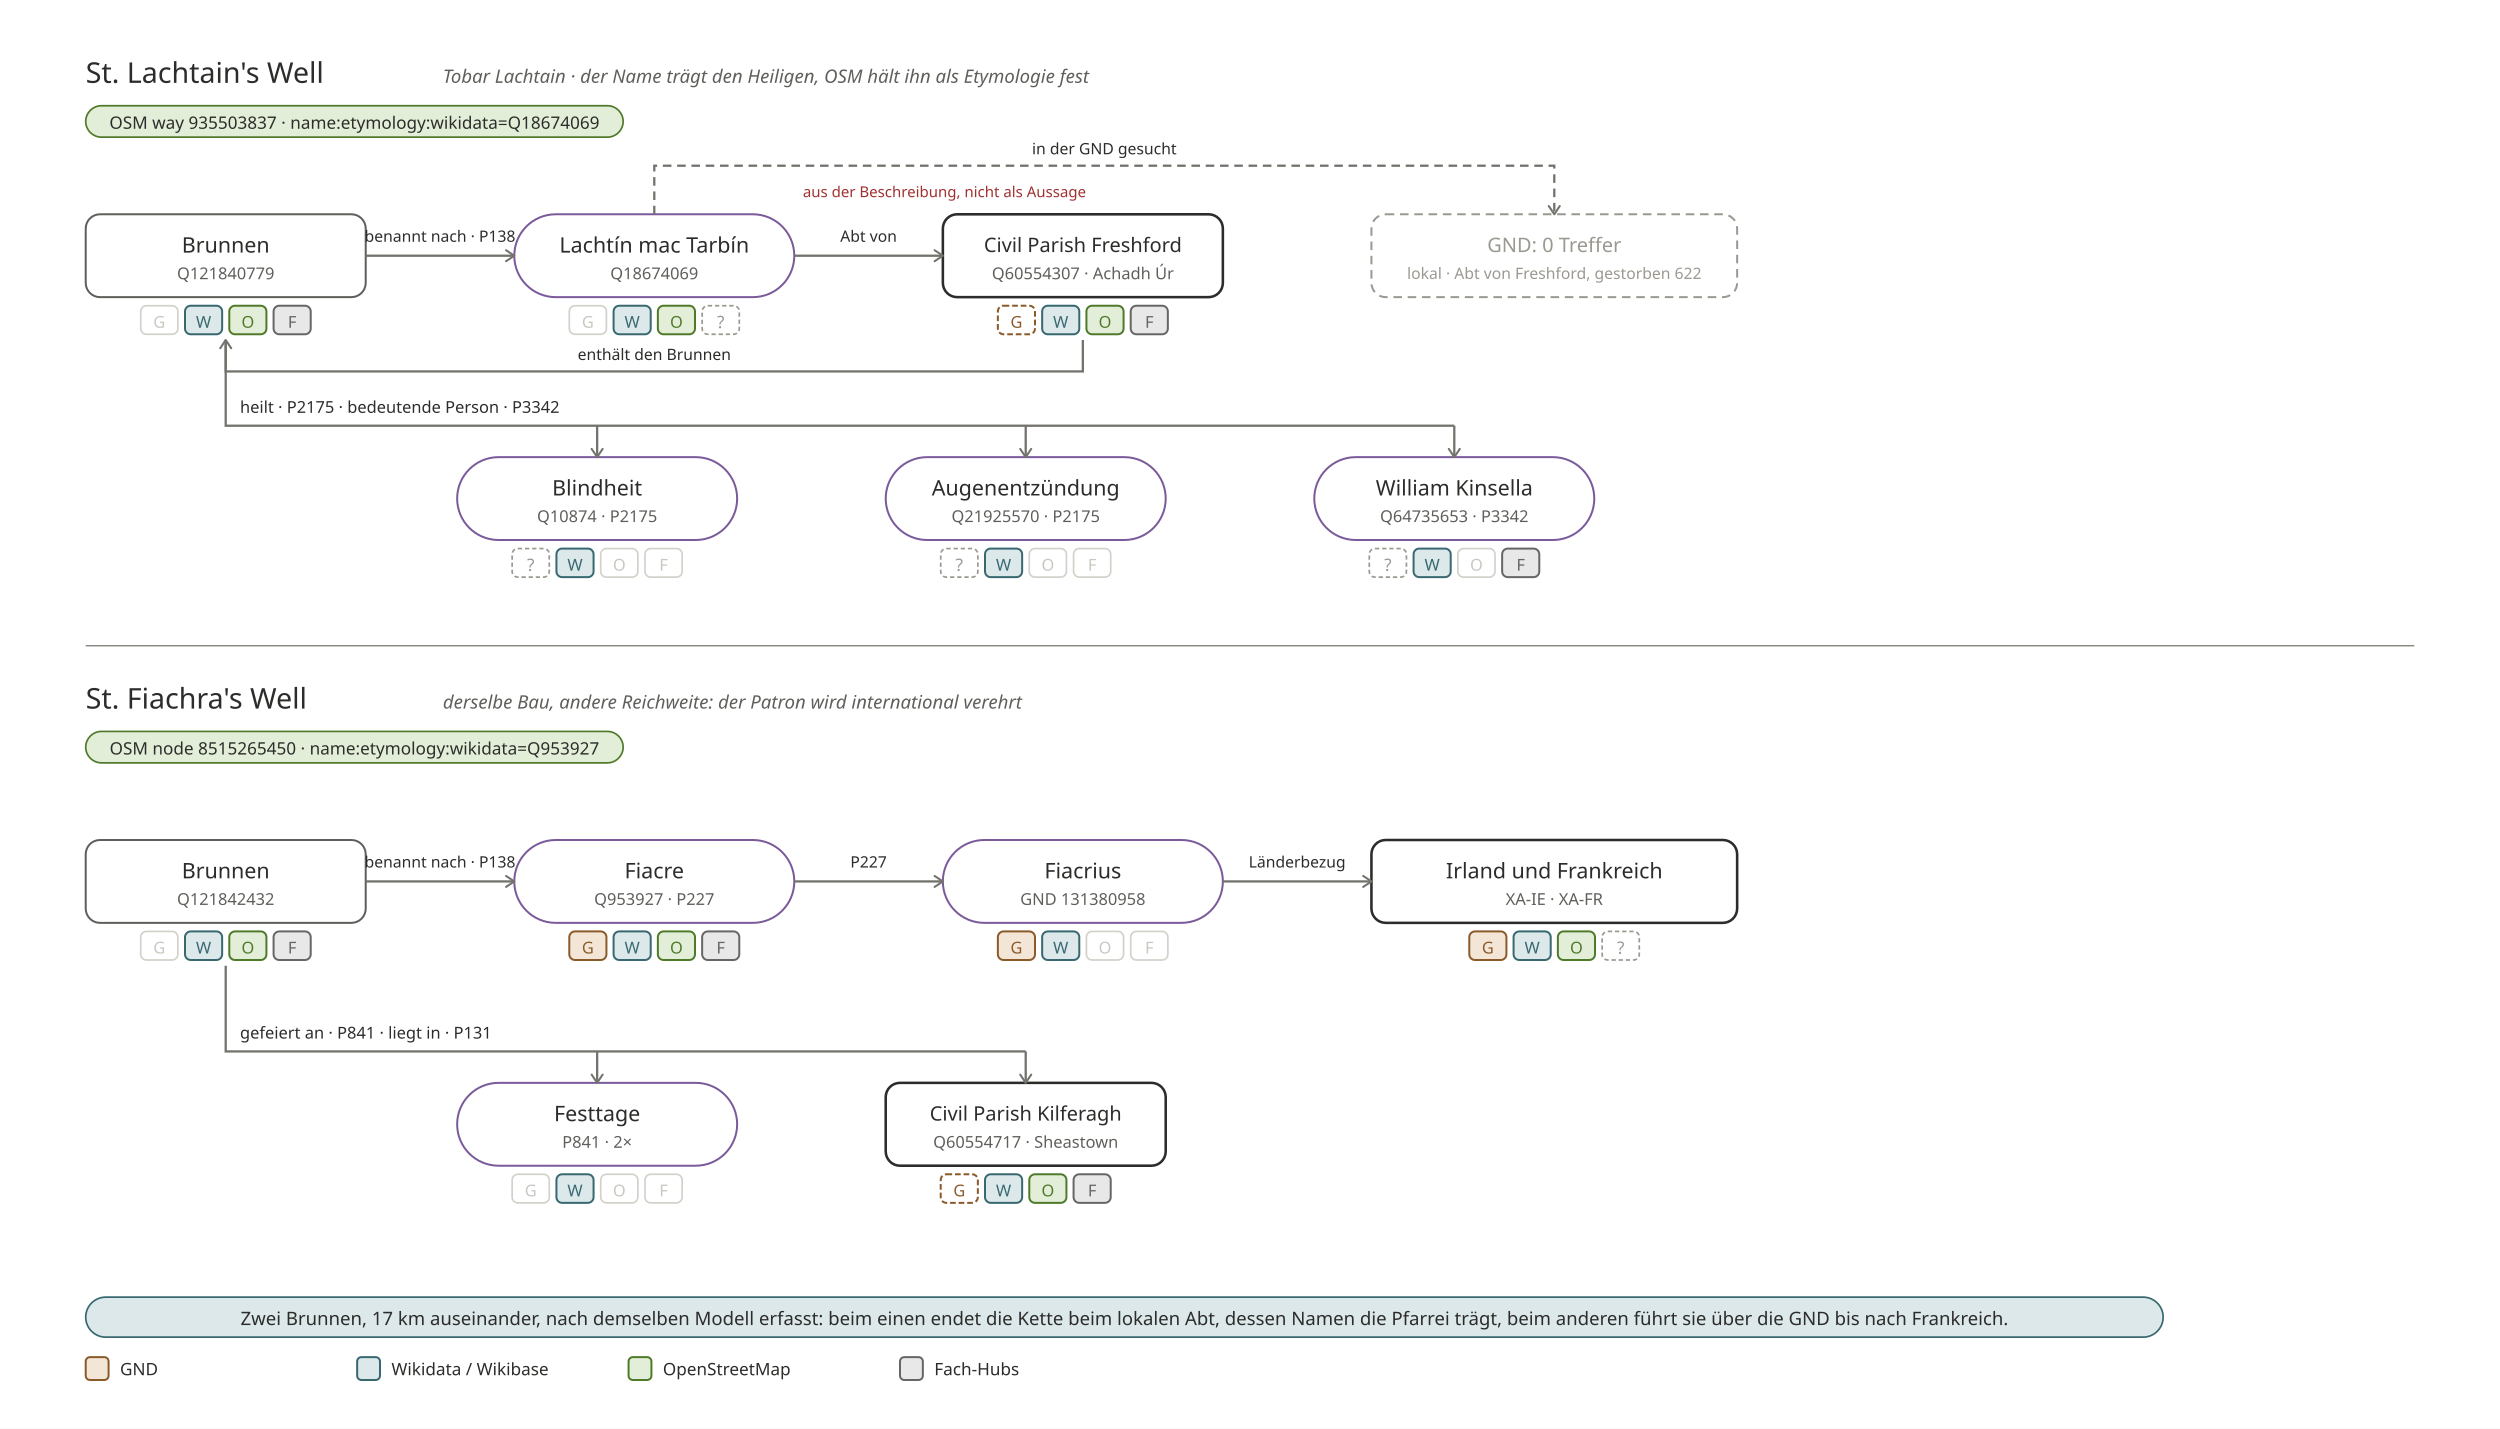
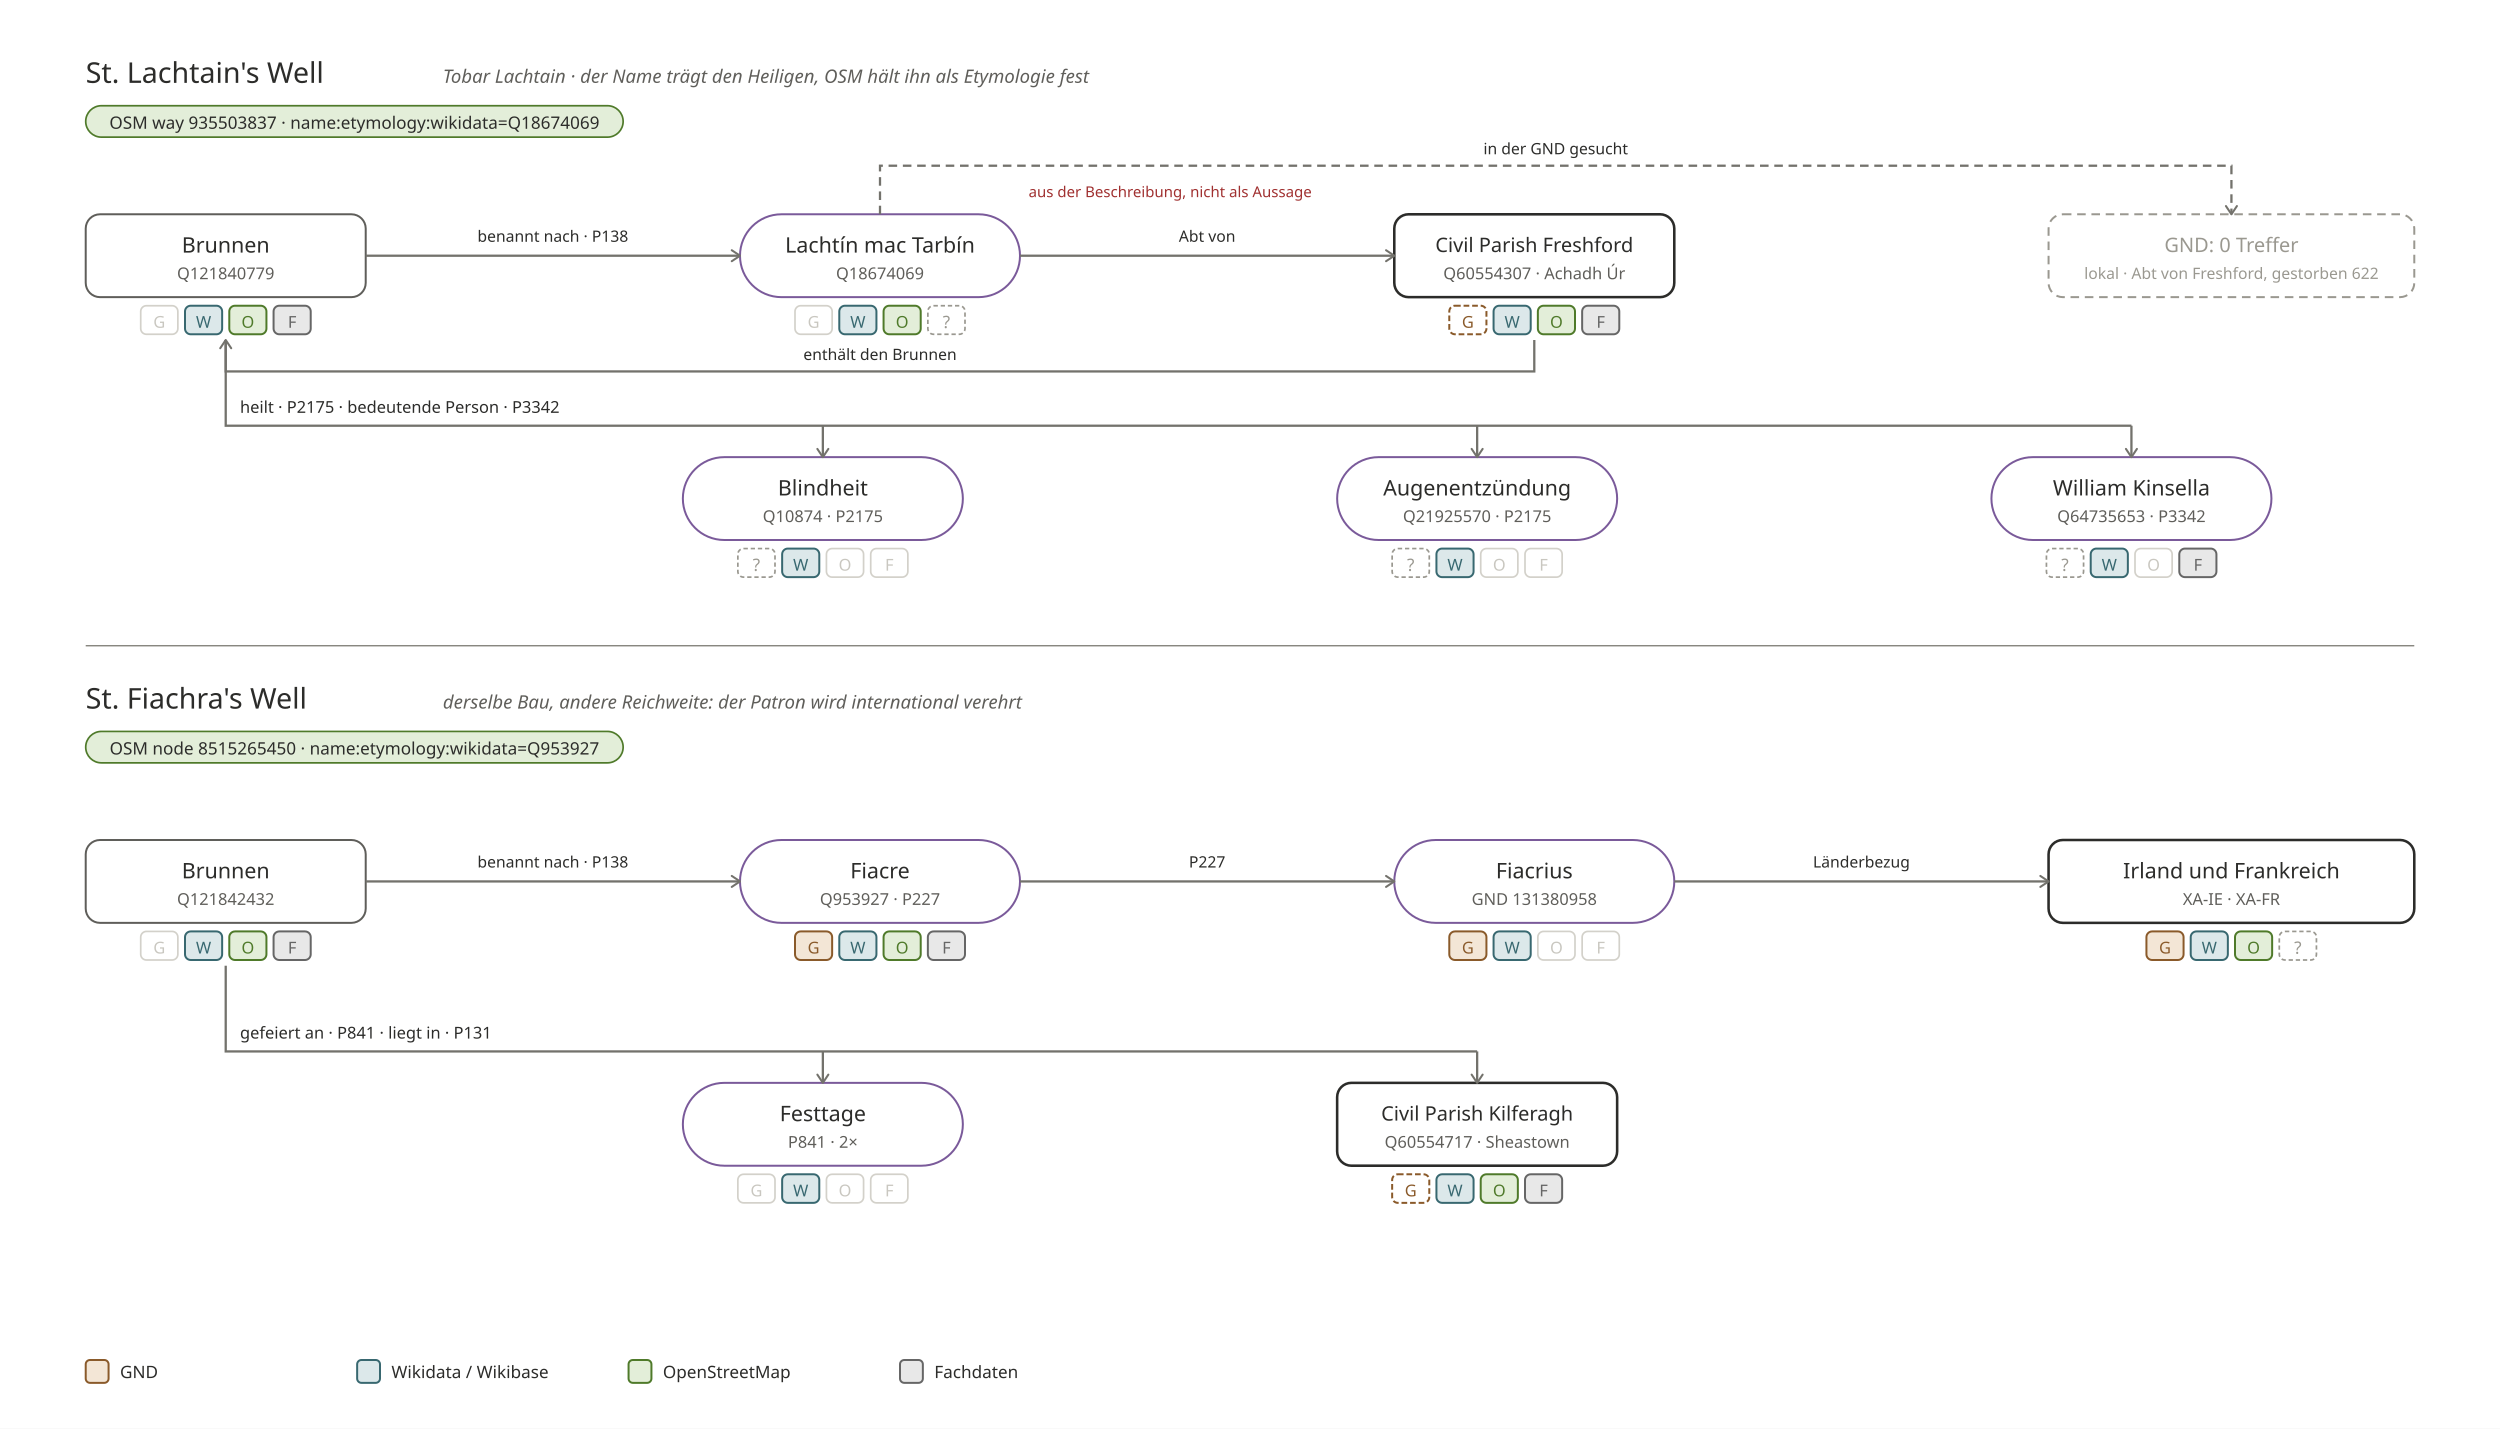
<svg xmlns="http://www.w3.org/2000/svg" width="1750" height="1000" viewBox="0 0 1750 1000" role="img">
  <rect x="0" y="0" width="1750" height="1000" fill="#ffffff" />
  <defs>
    <marker id="arrow" viewBox="0 0 10 10" refX="8" refY="5" markerWidth="6" markerHeight="6" orient="auto-start-reverse">
      <path d="M2 1L8 5L2 9" fill="none" stroke="#73726c" stroke-width="1.5" stroke-linecap="round" stroke-linejoin="round" />
    </marker>
    <marker id="arrow-uncertain" viewBox="0 0 10 10" refX="8" refY="5" markerWidth="6" markerHeight="6" orient="auto-start-reverse">
      <path d="M2 1L8 5L2 9" fill="none" stroke="#a03030" stroke-width="1.5" stroke-linecap="round" stroke-linejoin="round" />
    </marker>
  </defs>
  <text x="60.0" y="58.0" text-anchor="start" dominant-baseline="auto" font-family="Fira Sans" font-size="20" font-weight="500" fill="#2c2c2a">St. Lachtain's Well</text>
  <text x="310.0" y="58.0" text-anchor="start" dominant-baseline="auto" font-family="Fira Sans" font-size="13" font-style="italic" fill="#5f5e5a">Tobar Lachtain · der Name trägt den Heiligen, OSM hält ihn als Etymologie fest</text>
  <rect x="60.0" y="74.0" width="376.2" height="22" rx="11.0" fill="#e3eed9" stroke="#4f7a2a" stroke-width="1.2" />
  <text x="248.1" y="85.5" text-anchor="middle" dominant-baseline="central" font-family="Fira Sans" font-size="12" font-weight="500" fill="#2c2c2a">OSM way 935503837 · name:etymology:wikidata=Q18674069</text>
  <rect x="60.0" y="150.0" width="196.0" height="58" rx="10" fill="#ffffff" stroke="#5f5e5a" stroke-width="1.4" />
  <text x="158.0" y="171.0" text-anchor="middle" dominant-baseline="central" font-family="Fira Sans" font-size="15.0" font-weight="500" fill="#2c2c2a">Brunnen</text>
  <text x="158.0" y="191.0" text-anchor="middle" dominant-baseline="central" font-family="Fira Sans" font-size="11.5" fill="#5f5e5a">Q121840779</text>
  <rect x="98.5" y="214.0" width="26" height="20" rx="4" fill="#ffffff" stroke="#d3d1ca" stroke-width="1.2" />
  <text x="111.5" y="225.0" text-anchor="middle" dominant-baseline="central" font-family="Fira Sans" font-size="11.5" fill="#c9c7c0">G</text>
  <rect x="129.5" y="214.0" width="26" height="20" rx="4" fill="#dce8ea" stroke="#386870" stroke-width="1.4" />
  <text x="142.5" y="225.0" text-anchor="middle" dominant-baseline="central" font-family="Fira Sans" font-size="11.5" font-weight="500" fill="#386870">W</text>
  <rect x="160.5" y="214.0" width="26" height="20" rx="4" fill="#e3eed9" stroke="#4f7a2a" stroke-width="1.4" />
  <text x="173.5" y="225.0" text-anchor="middle" dominant-baseline="central" font-family="Fira Sans" font-size="11.5" font-weight="500" fill="#4f7a2a">O</text>
  <rect x="191.5" y="214.0" width="26" height="20" rx="4" fill="#e8e8e8" stroke="#666666" stroke-width="1.4" />
  <text x="204.5" y="225.0" text-anchor="middle" dominant-baseline="central" font-family="Fira Sans" font-size="11.5" font-weight="500" fill="#666666">F</text>
-   <rect x="360.0" y="150.0" width="196.0" height="58" rx="29" fill="#ffffff" stroke="#7a5a9a" stroke-width="1.4" />
-   <text x="458.0" y="171.0" text-anchor="middle" dominant-baseline="central" font-family="Fira Sans" font-size="15.0" font-weight="500" fill="#2c2c2a">Lachtín mac Tarbín</text>
-   <text x="458.0" y="191.0" text-anchor="middle" dominant-baseline="central" font-family="Fira Sans" font-size="11.5" fill="#5f5e5a">Q18674069</text>
-   <rect x="398.5" y="214.0" width="26" height="20" rx="4" fill="#ffffff" stroke="#d3d1ca" stroke-width="1.2" />
-   <text x="411.5" y="225.0" text-anchor="middle" dominant-baseline="central" font-family="Fira Sans" font-size="11.5" fill="#c9c7c0">G</text>
-   <rect x="429.5" y="214.0" width="26" height="20" rx="4" fill="#dce8ea" stroke="#386870" stroke-width="1.4" />
-   <text x="442.5" y="225.0" text-anchor="middle" dominant-baseline="central" font-family="Fira Sans" font-size="11.5" font-weight="500" fill="#386870">W</text>
-   <rect x="460.5" y="214.0" width="26" height="20" rx="4" fill="#e3eed9" stroke="#4f7a2a" stroke-width="1.4" />
-   <text x="473.5" y="225.0" text-anchor="middle" dominant-baseline="central" font-family="Fira Sans" font-size="11.5" font-weight="500" fill="#4f7a2a">O</text>
-   <rect x="491.5" y="214.0" width="26" height="20" rx="4" fill="#ffffff" stroke="#9a9890" stroke-width="1.2" stroke-dasharray="3 2" />
-   <text x="504.5" y="225.0" text-anchor="middle" dominant-baseline="central" font-family="Fira Sans" font-size="12" font-weight="500" fill="#9a9890">?</text>
-   <rect x="660.0" y="150.0" width="196.0" height="58" rx="10" fill="#ffffff" stroke="#2c2c2a" stroke-width="1.8" />
-   <text x="758.0" y="171.0" text-anchor="middle" dominant-baseline="central" font-family="Fira Sans" font-size="14.0" font-weight="500" fill="#2c2c2a">Civil Parish Freshford</text>
-   <text x="758.0" y="191.0" text-anchor="middle" dominant-baseline="central" font-family="Fira Sans" font-size="11.5" fill="#5f5e5a">Q60554307 · Achadh Úr</text>
-   <rect x="698.5" y="214.0" width="26" height="20" rx="4" fill="#ffffff" stroke="#8a5a2a" stroke-width="1.4" stroke-dasharray="4 2" />
-   <text x="711.5" y="225.0" text-anchor="middle" dominant-baseline="central" font-family="Fira Sans" font-size="11.5" font-weight="500" fill="#8a5a2a">G</text>
-   <rect x="729.5" y="214.0" width="26" height="20" rx="4" fill="#dce8ea" stroke="#386870" stroke-width="1.4" />
-   <text x="742.5" y="225.0" text-anchor="middle" dominant-baseline="central" font-family="Fira Sans" font-size="11.5" font-weight="500" fill="#386870">W</text>
-   <rect x="760.5" y="214.0" width="26" height="20" rx="4" fill="#e3eed9" stroke="#4f7a2a" stroke-width="1.4" />
-   <text x="773.5" y="225.0" text-anchor="middle" dominant-baseline="central" font-family="Fira Sans" font-size="11.5" font-weight="500" fill="#4f7a2a">O</text>
-   <rect x="791.5" y="214.0" width="26" height="20" rx="4" fill="#e8e8e8" stroke="#666666" stroke-width="1.4" />
-   <text x="804.5" y="225.0" text-anchor="middle" dominant-baseline="central" font-family="Fira Sans" font-size="11.5" font-weight="500" fill="#666666">F</text>
-   <line x1="256.0" y1="179.0" x2="360.0" y2="179.0" stroke="#73726c" stroke-width="1.6" marker-end="url(#arrow)" />
-   <text x="308.0" y="165.0" text-anchor="middle" dominant-baseline="central" font-family="Fira Sans" font-weight="500" font-size="11" fill="#2c2c2a">benannt nach · P138</text>
-   <line x1="556.0" y1="179.0" x2="660.0" y2="179.0" stroke="#73726c" stroke-width="1.6" marker-end="url(#arrow)" />
-   <text x="608.0" y="165.0" text-anchor="middle" dominant-baseline="central" font-family="Fira Sans" font-weight="500" font-size="11" fill="#2c2c2a">Abt von</text>
-   <text x="562.0" y="138.0" text-anchor="start" dominant-baseline="auto" font-family="Fira Sans" font-size="10.5" fill="#a03030">aus der Beschreibung, nicht als Aussage</text>
-   <rect x="960" y="150" width="256" height="58" rx="10" fill="#ffffff" stroke="#9a9890" stroke-width="1.4" stroke-dasharray="6 4" />
-   <text x="1088.0" y="171.0" text-anchor="middle" dominant-baseline="central" font-family="Fira Sans" font-size="14" font-weight="500" fill="#9a9890">GND: 0 Treffer</text>
-   <text x="1088.0" y="191.0" text-anchor="middle" dominant-baseline="central" font-family="Fira Sans" font-size="11" fill="#9a9890">lokal · Abt von Freshford, gestorben 622</text>
-   <path d="M 458.0 150.0 L 458.0 116.0 L 1088.0 116.0 L 1088.0 150.0" fill="none" stroke="#73726c" stroke-width="1.6" stroke-dasharray="6 4" marker-end="url(#arrow)" />
-   <text x="773.0" y="108.0" text-anchor="middle" font-family="Fira Sans" font-weight="500" font-size="11" fill="#2c2c2a">in der GND gesucht</text>
-   <path d="M 758.0 238.0 L 758.0 260.0 L 158.0 260.0 L 158.0 238.0" fill="none" stroke="#73726c" stroke-width="1.6" marker-end="url(#arrow)" />
-   <text x="458.0" y="252.0" text-anchor="middle" font-family="Fira Sans" font-weight="500" font-size="11" fill="#2c2c2a">enthält den Brunnen</text>
-   <rect x="320.0" y="320.0" width="196.0" height="58" rx="29" fill="#ffffff" stroke="#7a5a9a" stroke-width="1.4" />
-   <text x="418.0" y="341.0" text-anchor="middle" dominant-baseline="central" font-family="Fira Sans" font-size="15.0" font-weight="500" fill="#2c2c2a">Blindheit</text>
-   <text x="418.0" y="361.0" text-anchor="middle" dominant-baseline="central" font-family="Fira Sans" font-size="11.5" fill="#5f5e5a">Q10874 · P2175</text>
-   <rect x="358.5" y="384.0" width="26" height="20" rx="4" fill="#ffffff" stroke="#9a9890" stroke-width="1.2" stroke-dasharray="3 2" />
-   <text x="371.5" y="395.0" text-anchor="middle" dominant-baseline="central" font-family="Fira Sans" font-size="12" font-weight="500" fill="#9a9890">?</text>
-   <rect x="389.5" y="384.0" width="26" height="20" rx="4" fill="#dce8ea" stroke="#386870" stroke-width="1.4" />
-   <text x="402.5" y="395.0" text-anchor="middle" dominant-baseline="central" font-family="Fira Sans" font-size="11.5" font-weight="500" fill="#386870">W</text>
-   <rect x="420.5" y="384.0" width="26" height="20" rx="4" fill="#ffffff" stroke="#d3d1ca" stroke-width="1.2" />
-   <text x="433.5" y="395.0" text-anchor="middle" dominant-baseline="central" font-family="Fira Sans" font-size="11.5" fill="#c9c7c0">O</text>
-   <rect x="451.5" y="384.0" width="26" height="20" rx="4" fill="#ffffff" stroke="#d3d1ca" stroke-width="1.2" />
-   <text x="464.5" y="395.0" text-anchor="middle" dominant-baseline="central" font-family="Fira Sans" font-size="11.5" fill="#c9c7c0">F</text>
-   <rect x="620.0" y="320.0" width="196.0" height="58" rx="29" fill="#ffffff" stroke="#7a5a9a" stroke-width="1.4" />
-   <text x="718.0" y="341.0" text-anchor="middle" dominant-baseline="central" font-family="Fira Sans" font-size="15.0" font-weight="500" fill="#2c2c2a">Augenentzündung</text>
-   <text x="718.0" y="361.0" text-anchor="middle" dominant-baseline="central" font-family="Fira Sans" font-size="11.5" fill="#5f5e5a">Q21925570 · P2175</text>
-   <rect x="658.5" y="384.0" width="26" height="20" rx="4" fill="#ffffff" stroke="#9a9890" stroke-width="1.2" stroke-dasharray="3 2" />
-   <text x="671.5" y="395.0" text-anchor="middle" dominant-baseline="central" font-family="Fira Sans" font-size="12" font-weight="500" fill="#9a9890">?</text>
-   <rect x="689.5" y="384.0" width="26" height="20" rx="4" fill="#dce8ea" stroke="#386870" stroke-width="1.4" />
-   <text x="702.5" y="395.0" text-anchor="middle" dominant-baseline="central" font-family="Fira Sans" font-size="11.5" font-weight="500" fill="#386870">W</text>
-   <rect x="720.5" y="384.0" width="26" height="20" rx="4" fill="#ffffff" stroke="#d3d1ca" stroke-width="1.2" />
-   <text x="733.5" y="395.0" text-anchor="middle" dominant-baseline="central" font-family="Fira Sans" font-size="11.5" fill="#c9c7c0">O</text>
-   <rect x="751.5" y="384.0" width="26" height="20" rx="4" fill="#ffffff" stroke="#d3d1ca" stroke-width="1.2" />
-   <text x="764.5" y="395.0" text-anchor="middle" dominant-baseline="central" font-family="Fira Sans" font-size="11.5" fill="#c9c7c0">F</text>
-   <rect x="920.0" y="320.0" width="196.0" height="58" rx="29" fill="#ffffff" stroke="#7a5a9a" stroke-width="1.4" />
-   <text x="1018.0" y="341.0" text-anchor="middle" dominant-baseline="central" font-family="Fira Sans" font-size="15.0" font-weight="500" fill="#2c2c2a">William Kinsella</text>
-   <text x="1018.0" y="361.0" text-anchor="middle" dominant-baseline="central" font-family="Fira Sans" font-size="11.5" fill="#5f5e5a">Q64735653 · P3342</text>
-   <rect x="958.5" y="384.0" width="26" height="20" rx="4" fill="#ffffff" stroke="#9a9890" stroke-width="1.2" stroke-dasharray="3 2" />
-   <text x="971.5" y="395.0" text-anchor="middle" dominant-baseline="central" font-family="Fira Sans" font-size="12" font-weight="500" fill="#9a9890">?</text>
-   <rect x="989.5" y="384.0" width="26" height="20" rx="4" fill="#dce8ea" stroke="#386870" stroke-width="1.4" />
-   <text x="1002.5" y="395.0" text-anchor="middle" dominant-baseline="central" font-family="Fira Sans" font-size="11.5" font-weight="500" fill="#386870">W</text>
-   <rect x="1020.5" y="384.0" width="26" height="20" rx="4" fill="#ffffff" stroke="#d3d1ca" stroke-width="1.2" />
-   <text x="1033.5" y="395.0" text-anchor="middle" dominant-baseline="central" font-family="Fira Sans" font-size="11.5" fill="#c9c7c0">O</text>
-   <rect x="1051.5" y="384.0" width="26" height="20" rx="4" fill="#e8e8e8" stroke="#666666" stroke-width="1.4" />
-   <text x="1064.5" y="395.0" text-anchor="middle" dominant-baseline="central" font-family="Fira Sans" font-size="11.5" font-weight="500" fill="#666666">F</text>
-   <path d="M 158.0 238.0 L 158.0 298.0 L 1018.0 298.0" fill="none" stroke="#73726c" stroke-width="1.6" />
-   <line x1="418.0" y1="298.0" x2="418.0" y2="320.0" stroke="#73726c" stroke-width="1.6" marker-end="url(#arrow)" />
-   <line x1="718.0" y1="298.0" x2="718.0" y2="320.0" stroke="#73726c" stroke-width="1.6" marker-end="url(#arrow)" />
-   <line x1="1018.0" y1="298.0" x2="1018.0" y2="320.0" stroke="#73726c" stroke-width="1.6" marker-end="url(#arrow)" />
+   <rect x="518.0" y="150.0" width="196.0" height="58" rx="29" fill="#ffffff" stroke="#7a5a9a" stroke-width="1.4" />
+   <text x="616.0" y="171.0" text-anchor="middle" dominant-baseline="central" font-family="Fira Sans" font-size="15.0" font-weight="500" fill="#2c2c2a">Lachtín mac Tarbín</text>
+   <text x="616.0" y="191.0" text-anchor="middle" dominant-baseline="central" font-family="Fira Sans" font-size="11.5" fill="#5f5e5a">Q18674069</text>
+   <rect x="556.5" y="214.0" width="26" height="20" rx="4" fill="#ffffff" stroke="#d3d1ca" stroke-width="1.2" />
+   <text x="569.5" y="225.0" text-anchor="middle" dominant-baseline="central" font-family="Fira Sans" font-size="11.5" fill="#c9c7c0">G</text>
+   <rect x="587.5" y="214.0" width="26" height="20" rx="4" fill="#dce8ea" stroke="#386870" stroke-width="1.4" />
+   <text x="600.5" y="225.0" text-anchor="middle" dominant-baseline="central" font-family="Fira Sans" font-size="11.5" font-weight="500" fill="#386870">W</text>
+   <rect x="618.5" y="214.0" width="26" height="20" rx="4" fill="#e3eed9" stroke="#4f7a2a" stroke-width="1.4" />
+   <text x="631.5" y="225.0" text-anchor="middle" dominant-baseline="central" font-family="Fira Sans" font-size="11.5" font-weight="500" fill="#4f7a2a">O</text>
+   <rect x="649.5" y="214.0" width="26" height="20" rx="4" fill="#ffffff" stroke="#9a9890" stroke-width="1.2" stroke-dasharray="3 2" />
+   <text x="662.5" y="225.0" text-anchor="middle" dominant-baseline="central" font-family="Fira Sans" font-size="12" font-weight="500" fill="#9a9890">?</text>
+   <rect x="976.0" y="150.0" width="196.0" height="58" rx="10" fill="#ffffff" stroke="#2c2c2a" stroke-width="1.8" />
+   <text x="1074.0" y="171.0" text-anchor="middle" dominant-baseline="central" font-family="Fira Sans" font-size="14.0" font-weight="500" fill="#2c2c2a">Civil Parish Freshford</text>
+   <text x="1074.0" y="191.0" text-anchor="middle" dominant-baseline="central" font-family="Fira Sans" font-size="11.5" fill="#5f5e5a">Q60554307 · Achadh Úr</text>
+   <rect x="1014.5" y="214.0" width="26" height="20" rx="4" fill="#ffffff" stroke="#8a5a2a" stroke-width="1.4" stroke-dasharray="4 2" />
+   <text x="1027.5" y="225.0" text-anchor="middle" dominant-baseline="central" font-family="Fira Sans" font-size="11.5" font-weight="500" fill="#8a5a2a">G</text>
+   <rect x="1045.5" y="214.0" width="26" height="20" rx="4" fill="#dce8ea" stroke="#386870" stroke-width="1.4" />
+   <text x="1058.5" y="225.0" text-anchor="middle" dominant-baseline="central" font-family="Fira Sans" font-size="11.5" font-weight="500" fill="#386870">W</text>
+   <rect x="1076.5" y="214.0" width="26" height="20" rx="4" fill="#e3eed9" stroke="#4f7a2a" stroke-width="1.4" />
+   <text x="1089.5" y="225.0" text-anchor="middle" dominant-baseline="central" font-family="Fira Sans" font-size="11.5" font-weight="500" fill="#4f7a2a">O</text>
+   <rect x="1107.5" y="214.0" width="26" height="20" rx="4" fill="#e8e8e8" stroke="#666666" stroke-width="1.4" />
+   <text x="1120.5" y="225.0" text-anchor="middle" dominant-baseline="central" font-family="Fira Sans" font-size="11.5" font-weight="500" fill="#666666">F</text>
+   <line x1="256.0" y1="179.0" x2="518.0" y2="179.0" stroke="#73726c" stroke-width="1.6" marker-end="url(#arrow)" />
+   <text x="387.0" y="165.0" text-anchor="middle" dominant-baseline="central" font-family="Fira Sans" font-weight="500" font-size="11" fill="#2c2c2a">benannt nach · P138</text>
+   <line x1="714.0" y1="179.0" x2="976.0" y2="179.0" stroke="#73726c" stroke-width="1.6" marker-end="url(#arrow)" />
+   <text x="845.0" y="165.0" text-anchor="middle" dominant-baseline="central" font-family="Fira Sans" font-weight="500" font-size="11" fill="#2c2c2a">Abt von</text>
+   <text x="720.0" y="138.0" text-anchor="start" dominant-baseline="auto" font-family="Fira Sans" font-size="10.5" fill="#a03030">aus der Beschreibung, nicht als Aussage</text>
+   <rect x="1434.0" y="150" width="256" height="58" rx="10" fill="#ffffff" stroke="#9a9890" stroke-width="1.4" stroke-dasharray="6 4" />
+   <text x="1562.0" y="171.0" text-anchor="middle" dominant-baseline="central" font-family="Fira Sans" font-size="14" font-weight="500" fill="#9a9890">GND: 0 Treffer</text>
+   <text x="1562.0" y="191.0" text-anchor="middle" dominant-baseline="central" font-family="Fira Sans" font-size="11" fill="#9a9890">lokal · Abt von Freshford, gestorben 622</text>
+   <path d="M 616.0 150.0 L 616.0 116.0 L 1562.0 116.0 L 1562.0 150.0" fill="none" stroke="#73726c" stroke-width="1.6" stroke-dasharray="6 4" marker-end="url(#arrow)" />
+   <text x="1089.0" y="108.0" text-anchor="middle" font-family="Fira Sans" font-weight="500" font-size="11" fill="#2c2c2a">in der GND gesucht</text>
+   <path d="M 1074.0 238.0 L 1074.0 260.0 L 158.0 260.0 L 158.0 238.0" fill="none" stroke="#73726c" stroke-width="1.6" marker-end="url(#arrow)" />
+   <text x="616.0" y="252.0" text-anchor="middle" font-family="Fira Sans" font-weight="500" font-size="11" fill="#2c2c2a">enthält den Brunnen</text>
+   <rect x="478.0" y="320.0" width="196.0" height="58" rx="29" fill="#ffffff" stroke="#7a5a9a" stroke-width="1.4" />
+   <text x="576.0" y="341.0" text-anchor="middle" dominant-baseline="central" font-family="Fira Sans" font-size="15.0" font-weight="500" fill="#2c2c2a">Blindheit</text>
+   <text x="576.0" y="361.0" text-anchor="middle" dominant-baseline="central" font-family="Fira Sans" font-size="11.5" fill="#5f5e5a">Q10874 · P2175</text>
+   <rect x="516.5" y="384.0" width="26" height="20" rx="4" fill="#ffffff" stroke="#9a9890" stroke-width="1.2" stroke-dasharray="3 2" />
+   <text x="529.5" y="395.0" text-anchor="middle" dominant-baseline="central" font-family="Fira Sans" font-size="12" font-weight="500" fill="#9a9890">?</text>
+   <rect x="547.5" y="384.0" width="26" height="20" rx="4" fill="#dce8ea" stroke="#386870" stroke-width="1.4" />
+   <text x="560.5" y="395.0" text-anchor="middle" dominant-baseline="central" font-family="Fira Sans" font-size="11.5" font-weight="500" fill="#386870">W</text>
+   <rect x="578.5" y="384.0" width="26" height="20" rx="4" fill="#ffffff" stroke="#d3d1ca" stroke-width="1.2" />
+   <text x="591.5" y="395.0" text-anchor="middle" dominant-baseline="central" font-family="Fira Sans" font-size="11.5" fill="#c9c7c0">O</text>
+   <rect x="609.5" y="384.0" width="26" height="20" rx="4" fill="#ffffff" stroke="#d3d1ca" stroke-width="1.2" />
+   <text x="622.5" y="395.0" text-anchor="middle" dominant-baseline="central" font-family="Fira Sans" font-size="11.5" fill="#c9c7c0">F</text>
+   <rect x="936.0" y="320.0" width="196.0" height="58" rx="29" fill="#ffffff" stroke="#7a5a9a" stroke-width="1.4" />
+   <text x="1034.0" y="341.0" text-anchor="middle" dominant-baseline="central" font-family="Fira Sans" font-size="15.0" font-weight="500" fill="#2c2c2a">Augenentzündung</text>
+   <text x="1034.0" y="361.0" text-anchor="middle" dominant-baseline="central" font-family="Fira Sans" font-size="11.5" fill="#5f5e5a">Q21925570 · P2175</text>
+   <rect x="974.5" y="384.0" width="26" height="20" rx="4" fill="#ffffff" stroke="#9a9890" stroke-width="1.2" stroke-dasharray="3 2" />
+   <text x="987.5" y="395.0" text-anchor="middle" dominant-baseline="central" font-family="Fira Sans" font-size="12" font-weight="500" fill="#9a9890">?</text>
+   <rect x="1005.5" y="384.0" width="26" height="20" rx="4" fill="#dce8ea" stroke="#386870" stroke-width="1.4" />
+   <text x="1018.5" y="395.0" text-anchor="middle" dominant-baseline="central" font-family="Fira Sans" font-size="11.5" font-weight="500" fill="#386870">W</text>
+   <rect x="1036.5" y="384.0" width="26" height="20" rx="4" fill="#ffffff" stroke="#d3d1ca" stroke-width="1.2" />
+   <text x="1049.5" y="395.0" text-anchor="middle" dominant-baseline="central" font-family="Fira Sans" font-size="11.5" fill="#c9c7c0">O</text>
+   <rect x="1067.5" y="384.0" width="26" height="20" rx="4" fill="#ffffff" stroke="#d3d1ca" stroke-width="1.2" />
+   <text x="1080.5" y="395.0" text-anchor="middle" dominant-baseline="central" font-family="Fira Sans" font-size="11.5" fill="#c9c7c0">F</text>
+   <rect x="1394.0" y="320.0" width="196.0" height="58" rx="29" fill="#ffffff" stroke="#7a5a9a" stroke-width="1.4" />
+   <text x="1492.0" y="341.0" text-anchor="middle" dominant-baseline="central" font-family="Fira Sans" font-size="15.0" font-weight="500" fill="#2c2c2a">William Kinsella</text>
+   <text x="1492.0" y="361.0" text-anchor="middle" dominant-baseline="central" font-family="Fira Sans" font-size="11.5" fill="#5f5e5a">Q64735653 · P3342</text>
+   <rect x="1432.5" y="384.0" width="26" height="20" rx="4" fill="#ffffff" stroke="#9a9890" stroke-width="1.2" stroke-dasharray="3 2" />
+   <text x="1445.5" y="395.0" text-anchor="middle" dominant-baseline="central" font-family="Fira Sans" font-size="12" font-weight="500" fill="#9a9890">?</text>
+   <rect x="1463.5" y="384.0" width="26" height="20" rx="4" fill="#dce8ea" stroke="#386870" stroke-width="1.4" />
+   <text x="1476.5" y="395.0" text-anchor="middle" dominant-baseline="central" font-family="Fira Sans" font-size="11.5" font-weight="500" fill="#386870">W</text>
+   <rect x="1494.5" y="384.0" width="26" height="20" rx="4" fill="#ffffff" stroke="#d3d1ca" stroke-width="1.2" />
+   <text x="1507.5" y="395.0" text-anchor="middle" dominant-baseline="central" font-family="Fira Sans" font-size="11.5" fill="#c9c7c0">O</text>
+   <rect x="1525.5" y="384.0" width="26" height="20" rx="4" fill="#e8e8e8" stroke="#666666" stroke-width="1.4" />
+   <text x="1538.5" y="395.0" text-anchor="middle" dominant-baseline="central" font-family="Fira Sans" font-size="11.5" font-weight="500" fill="#666666">F</text>
+   <path d="M 158.0 238.0 L 158.0 298.0 L 1492.0 298.0" fill="none" stroke="#73726c" stroke-width="1.6" />
+   <line x1="576.0" y1="298.0" x2="576.0" y2="320.0" stroke="#73726c" stroke-width="1.6" marker-end="url(#arrow)" />
+   <line x1="1034.0" y1="298.0" x2="1034.0" y2="320.0" stroke="#73726c" stroke-width="1.6" marker-end="url(#arrow)" />
+   <line x1="1492.0" y1="298.0" x2="1492.0" y2="320.0" stroke="#73726c" stroke-width="1.6" marker-end="url(#arrow)" />
  <text x="168.0" y="289.0" text-anchor="start" dominant-baseline="auto" font-family="Fira Sans" font-size="11.5" font-weight="500" fill="#2c2c2a">heilt · P2175 · bedeutende Person · P3342</text>
  <line x1="60" y1="452" x2="1690" y2="452" stroke="#888780" stroke-width="1" />
  <text x="60.0" y="496.0" text-anchor="start" dominant-baseline="auto" font-family="Fira Sans" font-size="20" font-weight="500" fill="#2c2c2a">St. Fiachra's Well</text>
  <text x="310.0" y="496.0" text-anchor="start" dominant-baseline="auto" font-family="Fira Sans" font-size="13" font-style="italic" fill="#5f5e5a">derselbe Bau, andere Reichweite: der Patron wird international verehrt</text>
  <rect x="60.0" y="512.0" width="376.2" height="22" rx="11.0" fill="#e3eed9" stroke="#4f7a2a" stroke-width="1.2" />
  <text x="248.1" y="523.5" text-anchor="middle" dominant-baseline="central" font-family="Fira Sans" font-size="12" font-weight="500" fill="#2c2c2a">OSM node 8515265450 · name:etymology:wikidata=Q953927</text>
  <rect x="60.0" y="588.0" width="196.0" height="58" rx="10" fill="#ffffff" stroke="#5f5e5a" stroke-width="1.4" />
  <text x="158.0" y="609.0" text-anchor="middle" dominant-baseline="central" font-family="Fira Sans" font-size="15.0" font-weight="500" fill="#2c2c2a">Brunnen</text>
  <text x="158.0" y="629.0" text-anchor="middle" dominant-baseline="central" font-family="Fira Sans" font-size="11.5" fill="#5f5e5a">Q121842432</text>
  <rect x="98.5" y="652.0" width="26" height="20" rx="4" fill="#ffffff" stroke="#d3d1ca" stroke-width="1.2" />
  <text x="111.5" y="663.0" text-anchor="middle" dominant-baseline="central" font-family="Fira Sans" font-size="11.5" fill="#c9c7c0">G</text>
  <rect x="129.5" y="652.0" width="26" height="20" rx="4" fill="#dce8ea" stroke="#386870" stroke-width="1.4" />
  <text x="142.5" y="663.0" text-anchor="middle" dominant-baseline="central" font-family="Fira Sans" font-size="11.5" font-weight="500" fill="#386870">W</text>
  <rect x="160.5" y="652.0" width="26" height="20" rx="4" fill="#e3eed9" stroke="#4f7a2a" stroke-width="1.4" />
  <text x="173.5" y="663.0" text-anchor="middle" dominant-baseline="central" font-family="Fira Sans" font-size="11.5" font-weight="500" fill="#4f7a2a">O</text>
  <rect x="191.5" y="652.0" width="26" height="20" rx="4" fill="#e8e8e8" stroke="#666666" stroke-width="1.4" />
  <text x="204.5" y="663.0" text-anchor="middle" dominant-baseline="central" font-family="Fira Sans" font-size="11.5" font-weight="500" fill="#666666">F</text>
-   <rect x="360.0" y="588.0" width="196.0" height="58" rx="29" fill="#ffffff" stroke="#7a5a9a" stroke-width="1.4" />
-   <text x="458.0" y="609.0" text-anchor="middle" dominant-baseline="central" font-family="Fira Sans" font-size="15.0" font-weight="500" fill="#2c2c2a">Fiacre</text>
-   <text x="458.0" y="629.0" text-anchor="middle" dominant-baseline="central" font-family="Fira Sans" font-size="11.5" fill="#5f5e5a">Q953927 · P227</text>
-   <rect x="398.5" y="652.0" width="26" height="20" rx="4" fill="#f3e6d6" stroke="#8a5a2a" stroke-width="1.4" />
-   <text x="411.5" y="663.0" text-anchor="middle" dominant-baseline="central" font-family="Fira Sans" font-size="11.5" font-weight="500" fill="#8a5a2a">G</text>
-   <rect x="429.5" y="652.0" width="26" height="20" rx="4" fill="#dce8ea" stroke="#386870" stroke-width="1.4" />
-   <text x="442.5" y="663.0" text-anchor="middle" dominant-baseline="central" font-family="Fira Sans" font-size="11.5" font-weight="500" fill="#386870">W</text>
-   <rect x="460.5" y="652.0" width="26" height="20" rx="4" fill="#e3eed9" stroke="#4f7a2a" stroke-width="1.4" />
-   <text x="473.5" y="663.0" text-anchor="middle" dominant-baseline="central" font-family="Fira Sans" font-size="11.5" font-weight="500" fill="#4f7a2a">O</text>
-   <rect x="491.5" y="652.0" width="26" height="20" rx="4" fill="#e8e8e8" stroke="#666666" stroke-width="1.4" />
-   <text x="504.5" y="663.0" text-anchor="middle" dominant-baseline="central" font-family="Fira Sans" font-size="11.5" font-weight="500" fill="#666666">F</text>
-   <rect x="660.0" y="588.0" width="196.0" height="58" rx="29" fill="#ffffff" stroke="#7a5a9a" stroke-width="1.4" />
-   <text x="758.0" y="609.0" text-anchor="middle" dominant-baseline="central" font-family="Fira Sans" font-size="15.0" font-weight="500" fill="#2c2c2a">Fiacrius</text>
-   <text x="758.0" y="629.0" text-anchor="middle" dominant-baseline="central" font-family="Fira Sans" font-size="11.5" fill="#5f5e5a">GND 131380958</text>
-   <rect x="698.5" y="652.0" width="26" height="20" rx="4" fill="#f3e6d6" stroke="#8a5a2a" stroke-width="1.4" />
-   <text x="711.5" y="663.0" text-anchor="middle" dominant-baseline="central" font-family="Fira Sans" font-size="11.5" font-weight="500" fill="#8a5a2a">G</text>
-   <rect x="729.5" y="652.0" width="26" height="20" rx="4" fill="#dce8ea" stroke="#386870" stroke-width="1.4" />
-   <text x="742.5" y="663.0" text-anchor="middle" dominant-baseline="central" font-family="Fira Sans" font-size="11.5" font-weight="500" fill="#386870">W</text>
-   <rect x="760.5" y="652.0" width="26" height="20" rx="4" fill="#ffffff" stroke="#d3d1ca" stroke-width="1.2" />
-   <text x="773.5" y="663.0" text-anchor="middle" dominant-baseline="central" font-family="Fira Sans" font-size="11.5" fill="#c9c7c0">O</text>
-   <rect x="791.5" y="652.0" width="26" height="20" rx="4" fill="#ffffff" stroke="#d3d1ca" stroke-width="1.2" />
-   <text x="804.5" y="663.0" text-anchor="middle" dominant-baseline="central" font-family="Fira Sans" font-size="11.5" fill="#c9c7c0">F</text>
-   <rect x="960.0" y="588.0" width="256.0" height="58" rx="10" fill="#ffffff" stroke="#2c2c2a" stroke-width="1.8" />
-   <text x="1088.0" y="609.0" text-anchor="middle" dominant-baseline="central" font-family="Fira Sans" font-size="15.0" font-weight="500" fill="#2c2c2a">Irland und Frankreich</text>
-   <text x="1088.0" y="629.0" text-anchor="middle" dominant-baseline="central" font-family="Fira Sans" font-size="11.5" fill="#5f5e5a">XA-IE · XA-FR</text>
-   <rect x="1028.5" y="652.0" width="26" height="20" rx="4" fill="#f3e6d6" stroke="#8a5a2a" stroke-width="1.4" />
-   <text x="1041.5" y="663.0" text-anchor="middle" dominant-baseline="central" font-family="Fira Sans" font-size="11.5" font-weight="500" fill="#8a5a2a">G</text>
-   <rect x="1059.5" y="652.0" width="26" height="20" rx="4" fill="#dce8ea" stroke="#386870" stroke-width="1.4" />
-   <text x="1072.5" y="663.0" text-anchor="middle" dominant-baseline="central" font-family="Fira Sans" font-size="11.5" font-weight="500" fill="#386870">W</text>
-   <rect x="1090.5" y="652.0" width="26" height="20" rx="4" fill="#e3eed9" stroke="#4f7a2a" stroke-width="1.4" />
-   <text x="1103.5" y="663.0" text-anchor="middle" dominant-baseline="central" font-family="Fira Sans" font-size="11.5" font-weight="500" fill="#4f7a2a">O</text>
-   <rect x="1121.5" y="652.0" width="26" height="20" rx="4" fill="#ffffff" stroke="#9a9890" stroke-width="1.2" stroke-dasharray="3 2" />
-   <text x="1134.5" y="663.0" text-anchor="middle" dominant-baseline="central" font-family="Fira Sans" font-size="12" font-weight="500" fill="#9a9890">?</text>
-   <line x1="256.0" y1="617.0" x2="360.0" y2="617.0" stroke="#73726c" stroke-width="1.6" marker-end="url(#arrow)" />
-   <text x="308.0" y="603.0" text-anchor="middle" dominant-baseline="central" font-family="Fira Sans" font-weight="500" font-size="11" fill="#2c2c2a">benannt nach · P138</text>
-   <line x1="556.0" y1="617.0" x2="660.0" y2="617.0" stroke="#73726c" stroke-width="1.6" marker-end="url(#arrow)" />
-   <text x="608.0" y="603.0" text-anchor="middle" dominant-baseline="central" font-family="Fira Sans" font-weight="500" font-size="11" fill="#2c2c2a">P227</text>
-   <line x1="856.0" y1="617.0" x2="960.0" y2="617.0" stroke="#73726c" stroke-width="1.6" marker-end="url(#arrow)" />
-   <text x="908.0" y="603.0" text-anchor="middle" dominant-baseline="central" font-family="Fira Sans" font-weight="500" font-size="11" fill="#2c2c2a">Länderbezug</text>
-   <rect x="320.0" y="758.0" width="196.0" height="58" rx="29" fill="#ffffff" stroke="#7a5a9a" stroke-width="1.4" />
-   <text x="418.0" y="779.0" text-anchor="middle" dominant-baseline="central" font-family="Fira Sans" font-size="15.0" font-weight="500" fill="#2c2c2a">Festtage</text>
-   <text x="418.0" y="799.0" text-anchor="middle" dominant-baseline="central" font-family="Fira Sans" font-size="11.5" fill="#5f5e5a">P841 · 2×</text>
-   <rect x="358.5" y="822.0" width="26" height="20" rx="4" fill="#ffffff" stroke="#d3d1ca" stroke-width="1.2" />
-   <text x="371.5" y="833.0" text-anchor="middle" dominant-baseline="central" font-family="Fira Sans" font-size="11.5" fill="#c9c7c0">G</text>
-   <rect x="389.5" y="822.0" width="26" height="20" rx="4" fill="#dce8ea" stroke="#386870" stroke-width="1.4" />
-   <text x="402.5" y="833.0" text-anchor="middle" dominant-baseline="central" font-family="Fira Sans" font-size="11.5" font-weight="500" fill="#386870">W</text>
-   <rect x="420.5" y="822.0" width="26" height="20" rx="4" fill="#ffffff" stroke="#d3d1ca" stroke-width="1.2" />
-   <text x="433.5" y="833.0" text-anchor="middle" dominant-baseline="central" font-family="Fira Sans" font-size="11.5" fill="#c9c7c0">O</text>
-   <rect x="451.5" y="822.0" width="26" height="20" rx="4" fill="#ffffff" stroke="#d3d1ca" stroke-width="1.2" />
-   <text x="464.5" y="833.0" text-anchor="middle" dominant-baseline="central" font-family="Fira Sans" font-size="11.5" fill="#c9c7c0">F</text>
-   <rect x="620.0" y="758.0" width="196.0" height="58" rx="10" fill="#ffffff" stroke="#2c2c2a" stroke-width="1.8" />
-   <text x="718.0" y="779.0" text-anchor="middle" dominant-baseline="central" font-family="Fira Sans" font-size="14.0" font-weight="500" fill="#2c2c2a">Civil Parish Kilferagh</text>
-   <text x="718.0" y="799.0" text-anchor="middle" dominant-baseline="central" font-family="Fira Sans" font-size="11.5" fill="#5f5e5a">Q60554717 · Sheastown</text>
-   <rect x="658.5" y="822.0" width="26" height="20" rx="4" fill="#ffffff" stroke="#8a5a2a" stroke-width="1.4" stroke-dasharray="4 2" />
-   <text x="671.5" y="833.0" text-anchor="middle" dominant-baseline="central" font-family="Fira Sans" font-size="11.5" font-weight="500" fill="#8a5a2a">G</text>
-   <rect x="689.5" y="822.0" width="26" height="20" rx="4" fill="#dce8ea" stroke="#386870" stroke-width="1.4" />
-   <text x="702.5" y="833.0" text-anchor="middle" dominant-baseline="central" font-family="Fira Sans" font-size="11.5" font-weight="500" fill="#386870">W</text>
-   <rect x="720.5" y="822.0" width="26" height="20" rx="4" fill="#e3eed9" stroke="#4f7a2a" stroke-width="1.4" />
-   <text x="733.5" y="833.0" text-anchor="middle" dominant-baseline="central" font-family="Fira Sans" font-size="11.5" font-weight="500" fill="#4f7a2a">O</text>
-   <rect x="751.5" y="822.0" width="26" height="20" rx="4" fill="#e8e8e8" stroke="#666666" stroke-width="1.4" />
-   <text x="764.5" y="833.0" text-anchor="middle" dominant-baseline="central" font-family="Fira Sans" font-size="11.5" font-weight="500" fill="#666666">F</text>
-   <path d="M 158.0 676.0 L 158.0 736.0 L 718.0 736.0" fill="none" stroke="#73726c" stroke-width="1.6" />
-   <line x1="418.0" y1="736.0" x2="418.0" y2="758.0" stroke="#73726c" stroke-width="1.6" marker-end="url(#arrow)" />
-   <line x1="718.0" y1="736.0" x2="718.0" y2="758.0" stroke="#73726c" stroke-width="1.6" marker-end="url(#arrow)" />
+   <rect x="518.0" y="588.0" width="196.0" height="58" rx="29" fill="#ffffff" stroke="#7a5a9a" stroke-width="1.4" />
+   <text x="616.0" y="609.0" text-anchor="middle" dominant-baseline="central" font-family="Fira Sans" font-size="15.0" font-weight="500" fill="#2c2c2a">Fiacre</text>
+   <text x="616.0" y="629.0" text-anchor="middle" dominant-baseline="central" font-family="Fira Sans" font-size="11.5" fill="#5f5e5a">Q953927 · P227</text>
+   <rect x="556.5" y="652.0" width="26" height="20" rx="4" fill="#f3e6d6" stroke="#8a5a2a" stroke-width="1.4" />
+   <text x="569.5" y="663.0" text-anchor="middle" dominant-baseline="central" font-family="Fira Sans" font-size="11.5" font-weight="500" fill="#8a5a2a">G</text>
+   <rect x="587.5" y="652.0" width="26" height="20" rx="4" fill="#dce8ea" stroke="#386870" stroke-width="1.4" />
+   <text x="600.5" y="663.0" text-anchor="middle" dominant-baseline="central" font-family="Fira Sans" font-size="11.5" font-weight="500" fill="#386870">W</text>
+   <rect x="618.5" y="652.0" width="26" height="20" rx="4" fill="#e3eed9" stroke="#4f7a2a" stroke-width="1.4" />
+   <text x="631.5" y="663.0" text-anchor="middle" dominant-baseline="central" font-family="Fira Sans" font-size="11.5" font-weight="500" fill="#4f7a2a">O</text>
+   <rect x="649.5" y="652.0" width="26" height="20" rx="4" fill="#e8e8e8" stroke="#666666" stroke-width="1.4" />
+   <text x="662.5" y="663.0" text-anchor="middle" dominant-baseline="central" font-family="Fira Sans" font-size="11.5" font-weight="500" fill="#666666">F</text>
+   <rect x="976.0" y="588.0" width="196.0" height="58" rx="29" fill="#ffffff" stroke="#7a5a9a" stroke-width="1.4" />
+   <text x="1074.0" y="609.0" text-anchor="middle" dominant-baseline="central" font-family="Fira Sans" font-size="15.0" font-weight="500" fill="#2c2c2a">Fiacrius</text>
+   <text x="1074.0" y="629.0" text-anchor="middle" dominant-baseline="central" font-family="Fira Sans" font-size="11.5" fill="#5f5e5a">GND 131380958</text>
+   <rect x="1014.5" y="652.0" width="26" height="20" rx="4" fill="#f3e6d6" stroke="#8a5a2a" stroke-width="1.4" />
+   <text x="1027.5" y="663.0" text-anchor="middle" dominant-baseline="central" font-family="Fira Sans" font-size="11.5" font-weight="500" fill="#8a5a2a">G</text>
+   <rect x="1045.5" y="652.0" width="26" height="20" rx="4" fill="#dce8ea" stroke="#386870" stroke-width="1.4" />
+   <text x="1058.5" y="663.0" text-anchor="middle" dominant-baseline="central" font-family="Fira Sans" font-size="11.5" font-weight="500" fill="#386870">W</text>
+   <rect x="1076.5" y="652.0" width="26" height="20" rx="4" fill="#ffffff" stroke="#d3d1ca" stroke-width="1.2" />
+   <text x="1089.5" y="663.0" text-anchor="middle" dominant-baseline="central" font-family="Fira Sans" font-size="11.5" fill="#c9c7c0">O</text>
+   <rect x="1107.5" y="652.0" width="26" height="20" rx="4" fill="#ffffff" stroke="#d3d1ca" stroke-width="1.2" />
+   <text x="1120.5" y="663.0" text-anchor="middle" dominant-baseline="central" font-family="Fira Sans" font-size="11.5" fill="#c9c7c0">F</text>
+   <rect x="1434.0" y="588.0" width="256.0" height="58" rx="10" fill="#ffffff" stroke="#2c2c2a" stroke-width="1.8" />
+   <text x="1562.0" y="609.0" text-anchor="middle" dominant-baseline="central" font-family="Fira Sans" font-size="15.0" font-weight="500" fill="#2c2c2a">Irland und Frankreich</text>
+   <text x="1562.0" y="629.0" text-anchor="middle" dominant-baseline="central" font-family="Fira Sans" font-size="11.5" fill="#5f5e5a">XA-IE · XA-FR</text>
+   <rect x="1502.5" y="652.0" width="26" height="20" rx="4" fill="#f3e6d6" stroke="#8a5a2a" stroke-width="1.4" />
+   <text x="1515.5" y="663.0" text-anchor="middle" dominant-baseline="central" font-family="Fira Sans" font-size="11.5" font-weight="500" fill="#8a5a2a">G</text>
+   <rect x="1533.5" y="652.0" width="26" height="20" rx="4" fill="#dce8ea" stroke="#386870" stroke-width="1.4" />
+   <text x="1546.5" y="663.0" text-anchor="middle" dominant-baseline="central" font-family="Fira Sans" font-size="11.5" font-weight="500" fill="#386870">W</text>
+   <rect x="1564.5" y="652.0" width="26" height="20" rx="4" fill="#e3eed9" stroke="#4f7a2a" stroke-width="1.4" />
+   <text x="1577.5" y="663.0" text-anchor="middle" dominant-baseline="central" font-family="Fira Sans" font-size="11.5" font-weight="500" fill="#4f7a2a">O</text>
+   <rect x="1595.5" y="652.0" width="26" height="20" rx="4" fill="#ffffff" stroke="#9a9890" stroke-width="1.2" stroke-dasharray="3 2" />
+   <text x="1608.5" y="663.0" text-anchor="middle" dominant-baseline="central" font-family="Fira Sans" font-size="12" font-weight="500" fill="#9a9890">?</text>
+   <line x1="256.0" y1="617.0" x2="518.0" y2="617.0" stroke="#73726c" stroke-width="1.6" marker-end="url(#arrow)" />
+   <text x="387.0" y="603.0" text-anchor="middle" dominant-baseline="central" font-family="Fira Sans" font-weight="500" font-size="11" fill="#2c2c2a">benannt nach · P138</text>
+   <line x1="714.0" y1="617.0" x2="976.0" y2="617.0" stroke="#73726c" stroke-width="1.6" marker-end="url(#arrow)" />
+   <text x="845.0" y="603.0" text-anchor="middle" dominant-baseline="central" font-family="Fira Sans" font-weight="500" font-size="11" fill="#2c2c2a">P227</text>
+   <line x1="1172.0" y1="617.0" x2="1434.0" y2="617.0" stroke="#73726c" stroke-width="1.6" marker-end="url(#arrow)" />
+   <text x="1303.0" y="603.0" text-anchor="middle" dominant-baseline="central" font-family="Fira Sans" font-weight="500" font-size="11" fill="#2c2c2a">Länderbezug</text>
+   <rect x="478.0" y="758.0" width="196.0" height="58" rx="29" fill="#ffffff" stroke="#7a5a9a" stroke-width="1.4" />
+   <text x="576.0" y="779.0" text-anchor="middle" dominant-baseline="central" font-family="Fira Sans" font-size="15.0" font-weight="500" fill="#2c2c2a">Festtage</text>
+   <text x="576.0" y="799.0" text-anchor="middle" dominant-baseline="central" font-family="Fira Sans" font-size="11.5" fill="#5f5e5a">P841 · 2×</text>
+   <rect x="516.5" y="822.0" width="26" height="20" rx="4" fill="#ffffff" stroke="#d3d1ca" stroke-width="1.2" />
+   <text x="529.5" y="833.0" text-anchor="middle" dominant-baseline="central" font-family="Fira Sans" font-size="11.5" fill="#c9c7c0">G</text>
+   <rect x="547.5" y="822.0" width="26" height="20" rx="4" fill="#dce8ea" stroke="#386870" stroke-width="1.4" />
+   <text x="560.5" y="833.0" text-anchor="middle" dominant-baseline="central" font-family="Fira Sans" font-size="11.5" font-weight="500" fill="#386870">W</text>
+   <rect x="578.5" y="822.0" width="26" height="20" rx="4" fill="#ffffff" stroke="#d3d1ca" stroke-width="1.2" />
+   <text x="591.5" y="833.0" text-anchor="middle" dominant-baseline="central" font-family="Fira Sans" font-size="11.5" fill="#c9c7c0">O</text>
+   <rect x="609.5" y="822.0" width="26" height="20" rx="4" fill="#ffffff" stroke="#d3d1ca" stroke-width="1.2" />
+   <text x="622.5" y="833.0" text-anchor="middle" dominant-baseline="central" font-family="Fira Sans" font-size="11.5" fill="#c9c7c0">F</text>
+   <rect x="936.0" y="758.0" width="196.0" height="58" rx="10" fill="#ffffff" stroke="#2c2c2a" stroke-width="1.8" />
+   <text x="1034.0" y="779.0" text-anchor="middle" dominant-baseline="central" font-family="Fira Sans" font-size="14.0" font-weight="500" fill="#2c2c2a">Civil Parish Kilferagh</text>
+   <text x="1034.0" y="799.0" text-anchor="middle" dominant-baseline="central" font-family="Fira Sans" font-size="11.5" fill="#5f5e5a">Q60554717 · Sheastown</text>
+   <rect x="974.5" y="822.0" width="26" height="20" rx="4" fill="#ffffff" stroke="#8a5a2a" stroke-width="1.4" stroke-dasharray="4 2" />
+   <text x="987.5" y="833.0" text-anchor="middle" dominant-baseline="central" font-family="Fira Sans" font-size="11.5" font-weight="500" fill="#8a5a2a">G</text>
+   <rect x="1005.5" y="822.0" width="26" height="20" rx="4" fill="#dce8ea" stroke="#386870" stroke-width="1.4" />
+   <text x="1018.5" y="833.0" text-anchor="middle" dominant-baseline="central" font-family="Fira Sans" font-size="11.5" font-weight="500" fill="#386870">W</text>
+   <rect x="1036.5" y="822.0" width="26" height="20" rx="4" fill="#e3eed9" stroke="#4f7a2a" stroke-width="1.4" />
+   <text x="1049.5" y="833.0" text-anchor="middle" dominant-baseline="central" font-family="Fira Sans" font-size="11.5" font-weight="500" fill="#4f7a2a">O</text>
+   <rect x="1067.5" y="822.0" width="26" height="20" rx="4" fill="#e8e8e8" stroke="#666666" stroke-width="1.4" />
+   <text x="1080.5" y="833.0" text-anchor="middle" dominant-baseline="central" font-family="Fira Sans" font-size="11.5" font-weight="500" fill="#666666">F</text>
+   <path d="M 158.0 676.0 L 158.0 736.0 L 1034.0 736.0" fill="none" stroke="#73726c" stroke-width="1.6" />
+   <line x1="576.0" y1="736.0" x2="576.0" y2="758.0" stroke="#73726c" stroke-width="1.6" marker-end="url(#arrow)" />
+   <line x1="1034.0" y1="736.0" x2="1034.0" y2="758.0" stroke="#73726c" stroke-width="1.6" marker-end="url(#arrow)" />
  <text x="168.0" y="727.0" text-anchor="start" dominant-baseline="auto" font-family="Fira Sans" font-size="11.5" font-weight="500" fill="#2c2c2a">gefeiert an · P841 · liegt in · P131</text>
-   <rect x="60.0" y="908.0" width="1454.2" height="28" rx="14.0" fill="#dce8ea" stroke="#386870" stroke-width="1.2" />
-   <text x="787.1" y="922.5" text-anchor="middle" dominant-baseline="central" font-family="Fira Sans" font-size="13" font-weight="500" fill="#2c2c2a">Zwei Brunnen, 17 km auseinander, nach demselben Modell erfasst: beim einen endet die Kette beim lokalen Abt, dessen Namen die Pfarrei trägt, beim anderen führt sie über die GND bis nach Frankreich.</text>
-   <rect x="60.0" y="950.0" width="16" height="16" rx="3" fill="#f3e6d6" stroke="#8a5a2a" stroke-width="1.4" />
-   <text x="84.0" y="958.0" dominant-baseline="central" font-family="Fira Sans" font-size="12" fill="#2c2c2a">GND</text>
-   <rect x="250.0" y="950.0" width="16" height="16" rx="3" fill="#dce8ea" stroke="#386870" stroke-width="1.4" />
-   <text x="274.0" y="958.0" dominant-baseline="central" font-family="Fira Sans" font-size="12" fill="#2c2c2a">Wikidata / Wikibase</text>
-   <rect x="440.0" y="950.0" width="16" height="16" rx="3" fill="#e3eed9" stroke="#4f7a2a" stroke-width="1.4" />
-   <text x="464.0" y="958.0" dominant-baseline="central" font-family="Fira Sans" font-size="12" fill="#2c2c2a">OpenStreetMap</text>
-   <rect x="630.0" y="950.0" width="16" height="16" rx="3" fill="#e8e8e8" stroke="#666666" stroke-width="1.4" />
-   <text x="654.0" y="958.0" dominant-baseline="central" font-family="Fira Sans" font-size="12" fill="#2c2c2a">Fach-Hubs</text>
+   <rect x="60.0" y="952.0" width="16" height="16" rx="3" fill="#f3e6d6" stroke="#8a5a2a" stroke-width="1.4" />
+   <text x="84.0" y="960.0" dominant-baseline="central" font-family="Fira Sans" font-size="12" fill="#2c2c2a">GND</text>
+   <rect x="250.0" y="952.0" width="16" height="16" rx="3" fill="#dce8ea" stroke="#386870" stroke-width="1.4" />
+   <text x="274.0" y="960.0" dominant-baseline="central" font-family="Fira Sans" font-size="12" fill="#2c2c2a">Wikidata / Wikibase</text>
+   <rect x="440.0" y="952.0" width="16" height="16" rx="3" fill="#e3eed9" stroke="#4f7a2a" stroke-width="1.4" />
+   <text x="464.0" y="960.0" dominant-baseline="central" font-family="Fira Sans" font-size="12" fill="#2c2c2a">OpenStreetMap</text>
+   <rect x="630.0" y="952.0" width="16" height="16" rx="3" fill="#e8e8e8" stroke="#666666" stroke-width="1.4" />
+   <text x="654.0" y="960.0" dominant-baseline="central" font-family="Fira Sans" font-size="12" fill="#2c2c2a">Fachdaten</text>
</svg>
